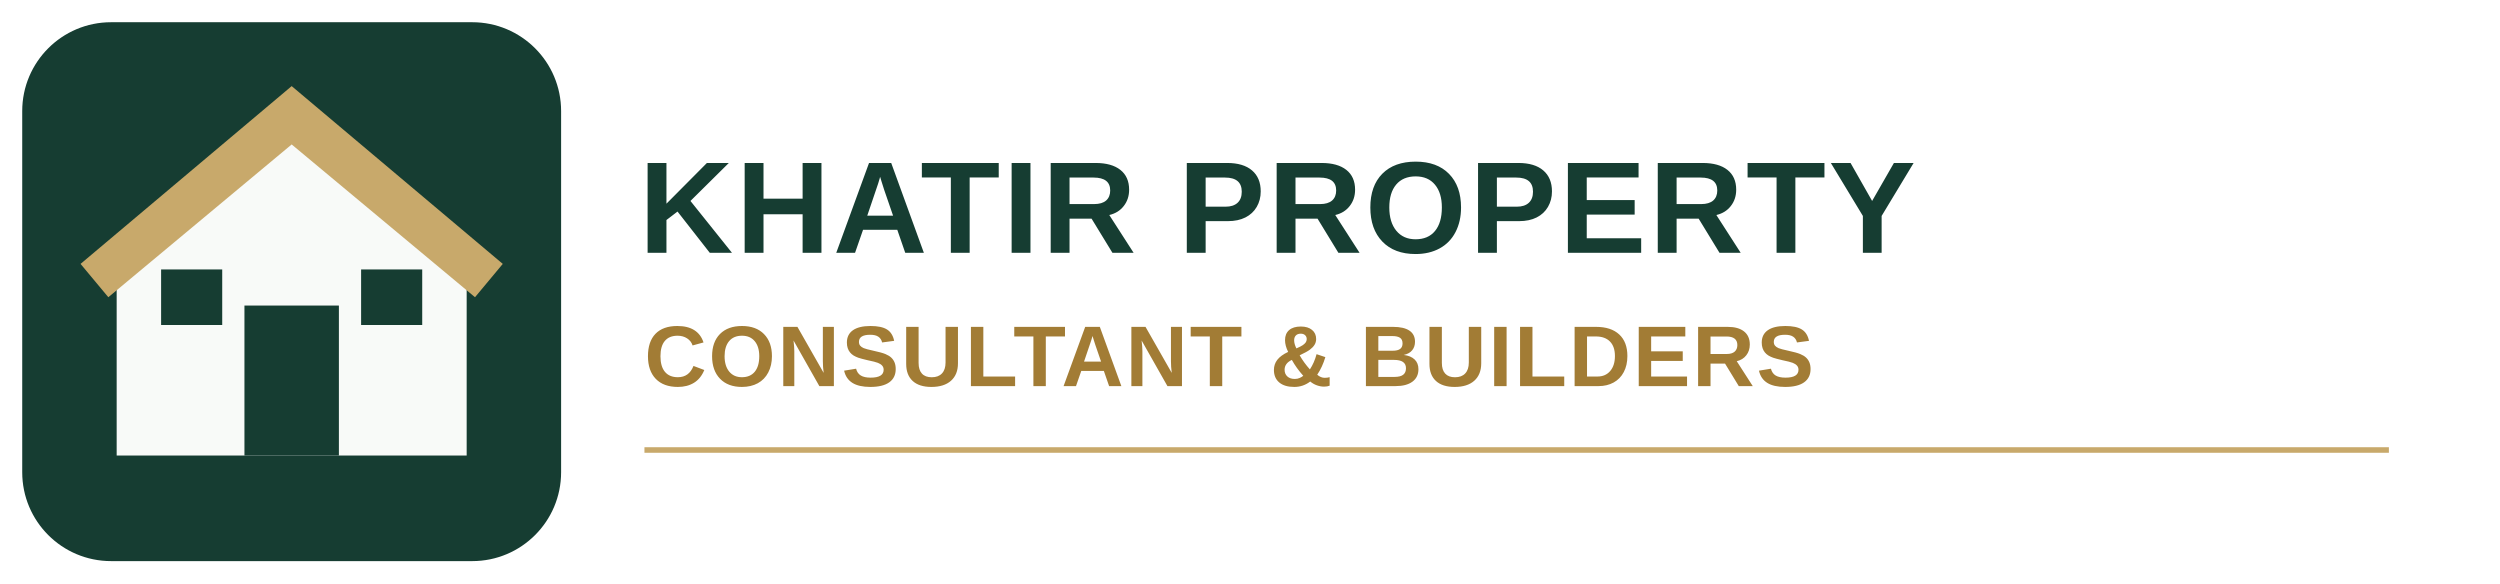
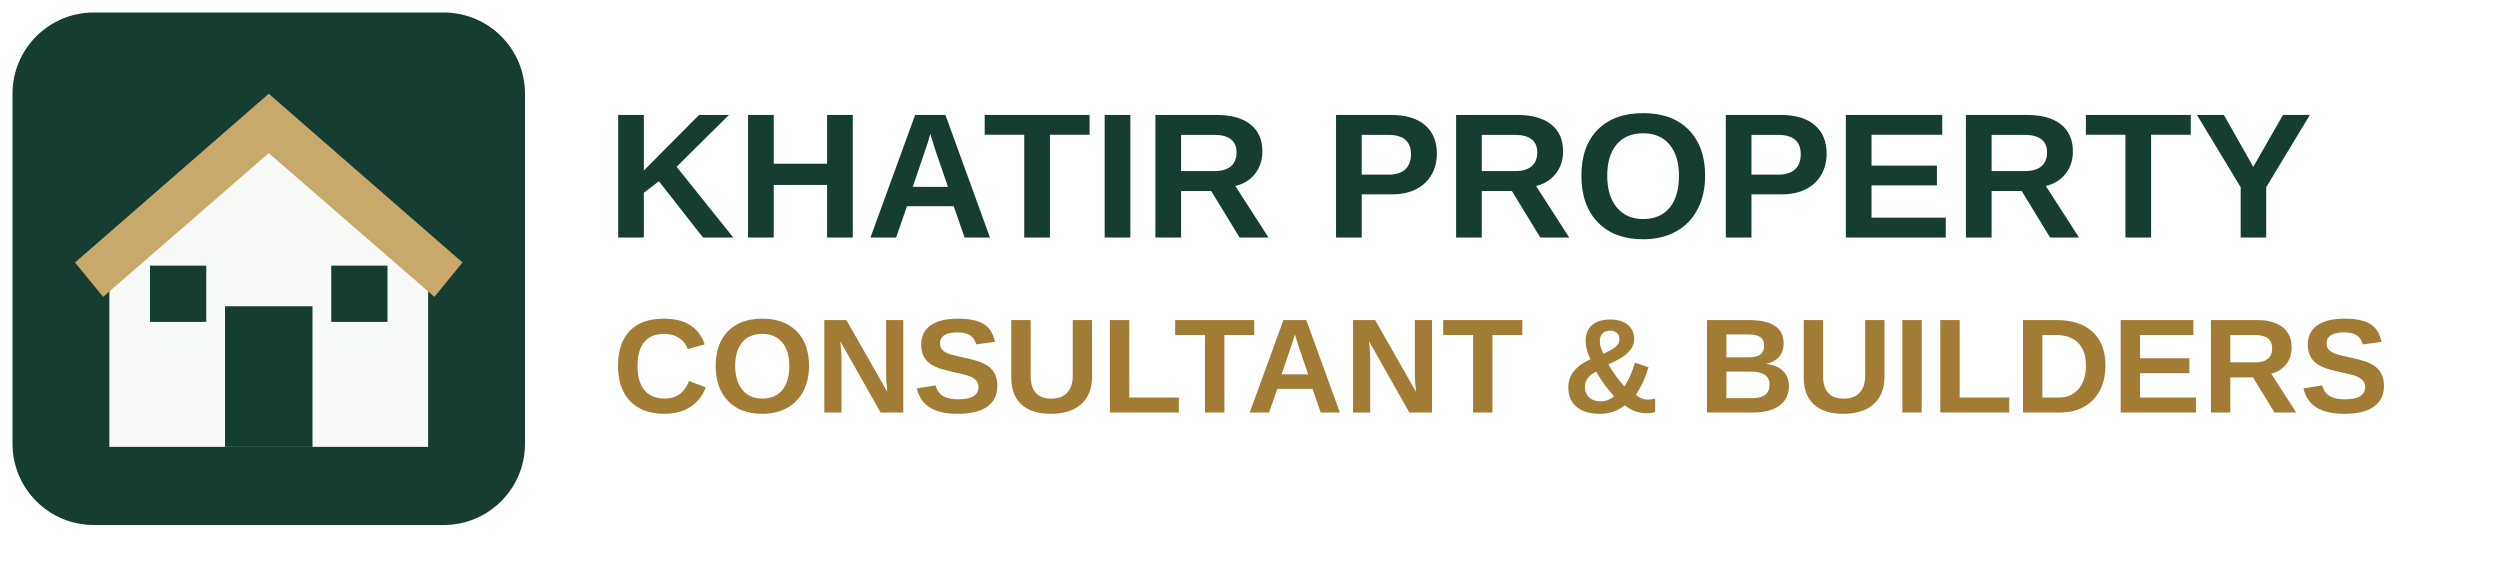
- <svg xmlns="http://www.w3.org/2000/svg" viewBox="0 0 900 210" role="img" aria-labelledby="title desc">
-   <rect x="8" y="8" width="194" height="194" rx="32" fill="#163d32" />
-   <path d="M42 94 105 42l63 52v70H42Z" fill="#f8faf8" />
-   <path d="m29 95 76-64 76 64-10 12-66-55-66 55Z" fill="#c8a96b" />
-   <path d="M88 164v-54h34v54" fill="#163d32" />
-   <path d="M58 97h22v20H58zm72 0h22v20h-22z" fill="#163d32" />
-   <text x="230" y="91" fill="#163d32" font-family="Arial, Helvetica, sans-serif" font-size="47" font-weight="700" letter-spacing="1">KHATIR PROPERTY</text>
-   <text x="232" y="139" fill="#a27c35" font-family="Arial, Helvetica, sans-serif" font-size="31" font-weight="600" letter-spacing="0.7">CONSULTANT &amp; BUILDERS</text>
-   <path d="M232 162H860" stroke="#c8a96b" stroke-width="2" />
+ <svg xmlns="http://www.w3.org/2000/svg" viewBox="0 0 800 180" role="img" aria-labelledby="title desc">
+   <rect x="4" y="4" width="164" height="164" rx="26" fill="#163d32" />
+   <path d="M35 83 86 39l51 44v60H35Z" fill="#f8faf8" />
+   <path d="m24 84 62-54 62 54-9 11-53-46-53 46Z" fill="#c8a96b" />
+   <path d="M72 143V98h28v45" fill="#163d32" />
+   <path d="M48 85h18v18H48zm58 0h18v18h-18z" fill="#163d32" />
+   <text x="194" y="76" fill="#163d32" font-family="Arial, Helvetica, sans-serif" font-size="57" font-weight="700" letter-spacing="0.4">KHATIR PROPERTY</text>
+   <text x="196" y="132" fill="#a27c35" font-family="Arial, Helvetica, sans-serif" font-size="43" font-weight="600" letter-spacing="0.2">CONSULTANT &amp; BUILDERS</text>
</svg>
